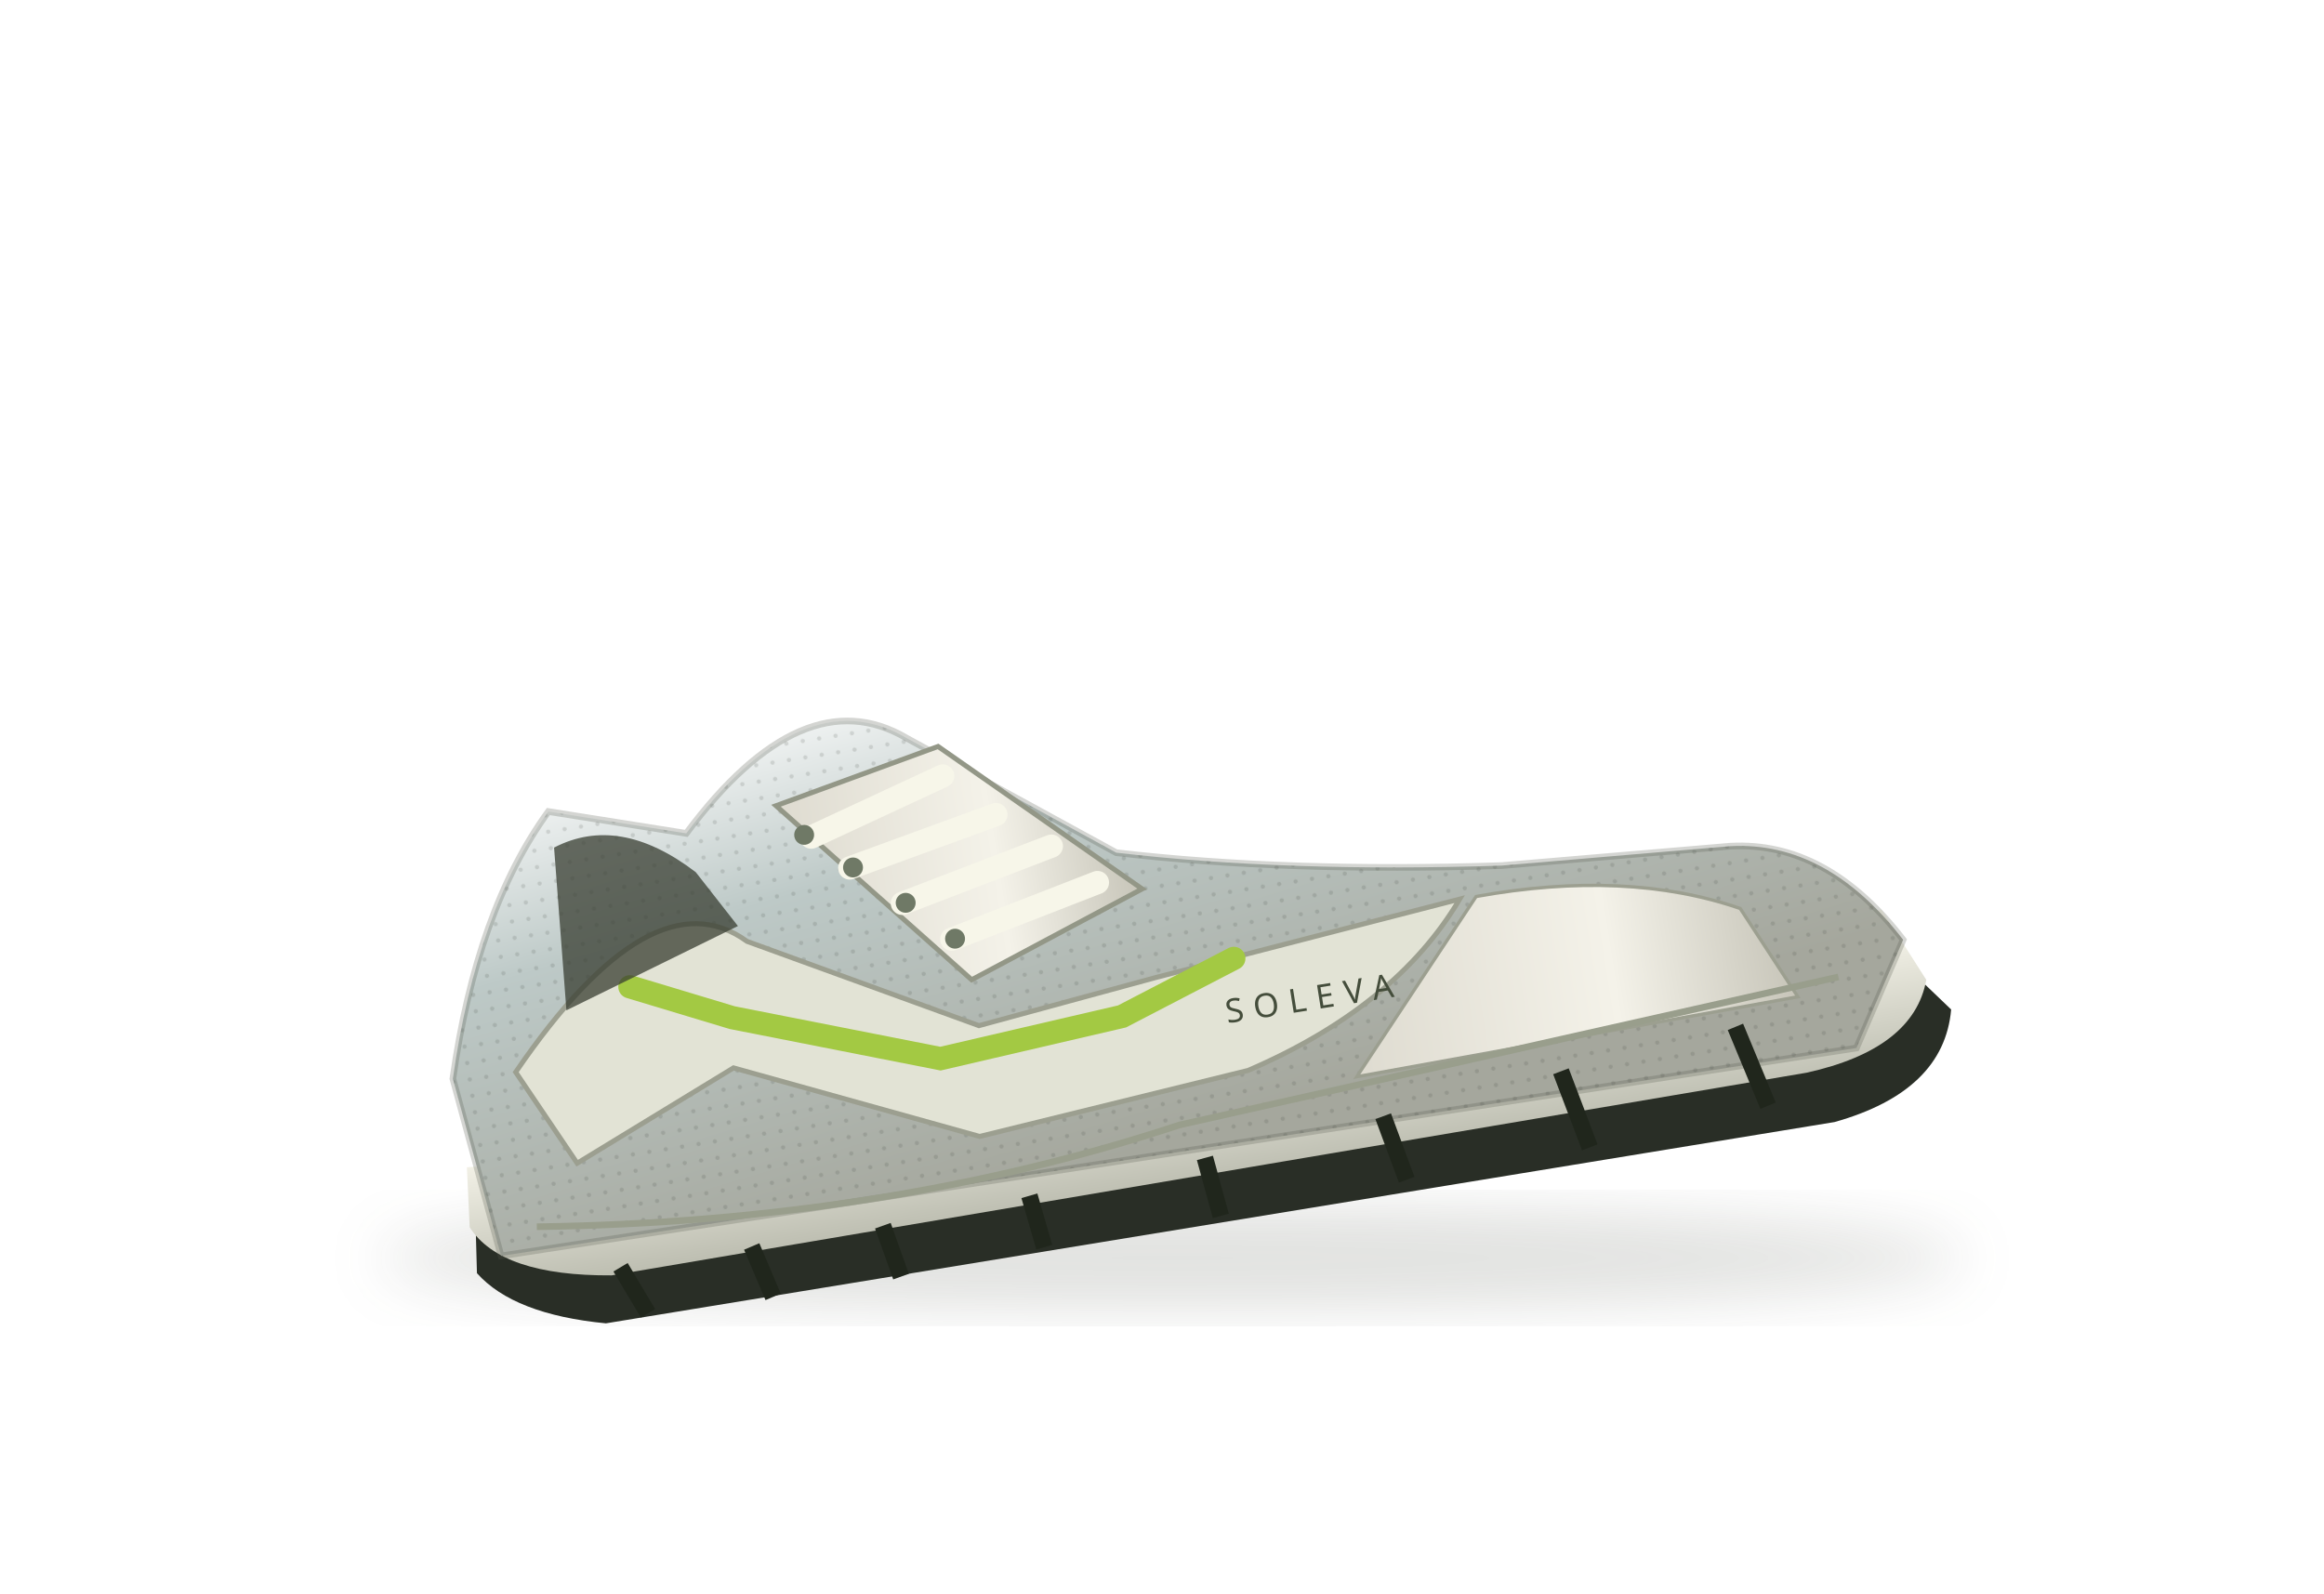
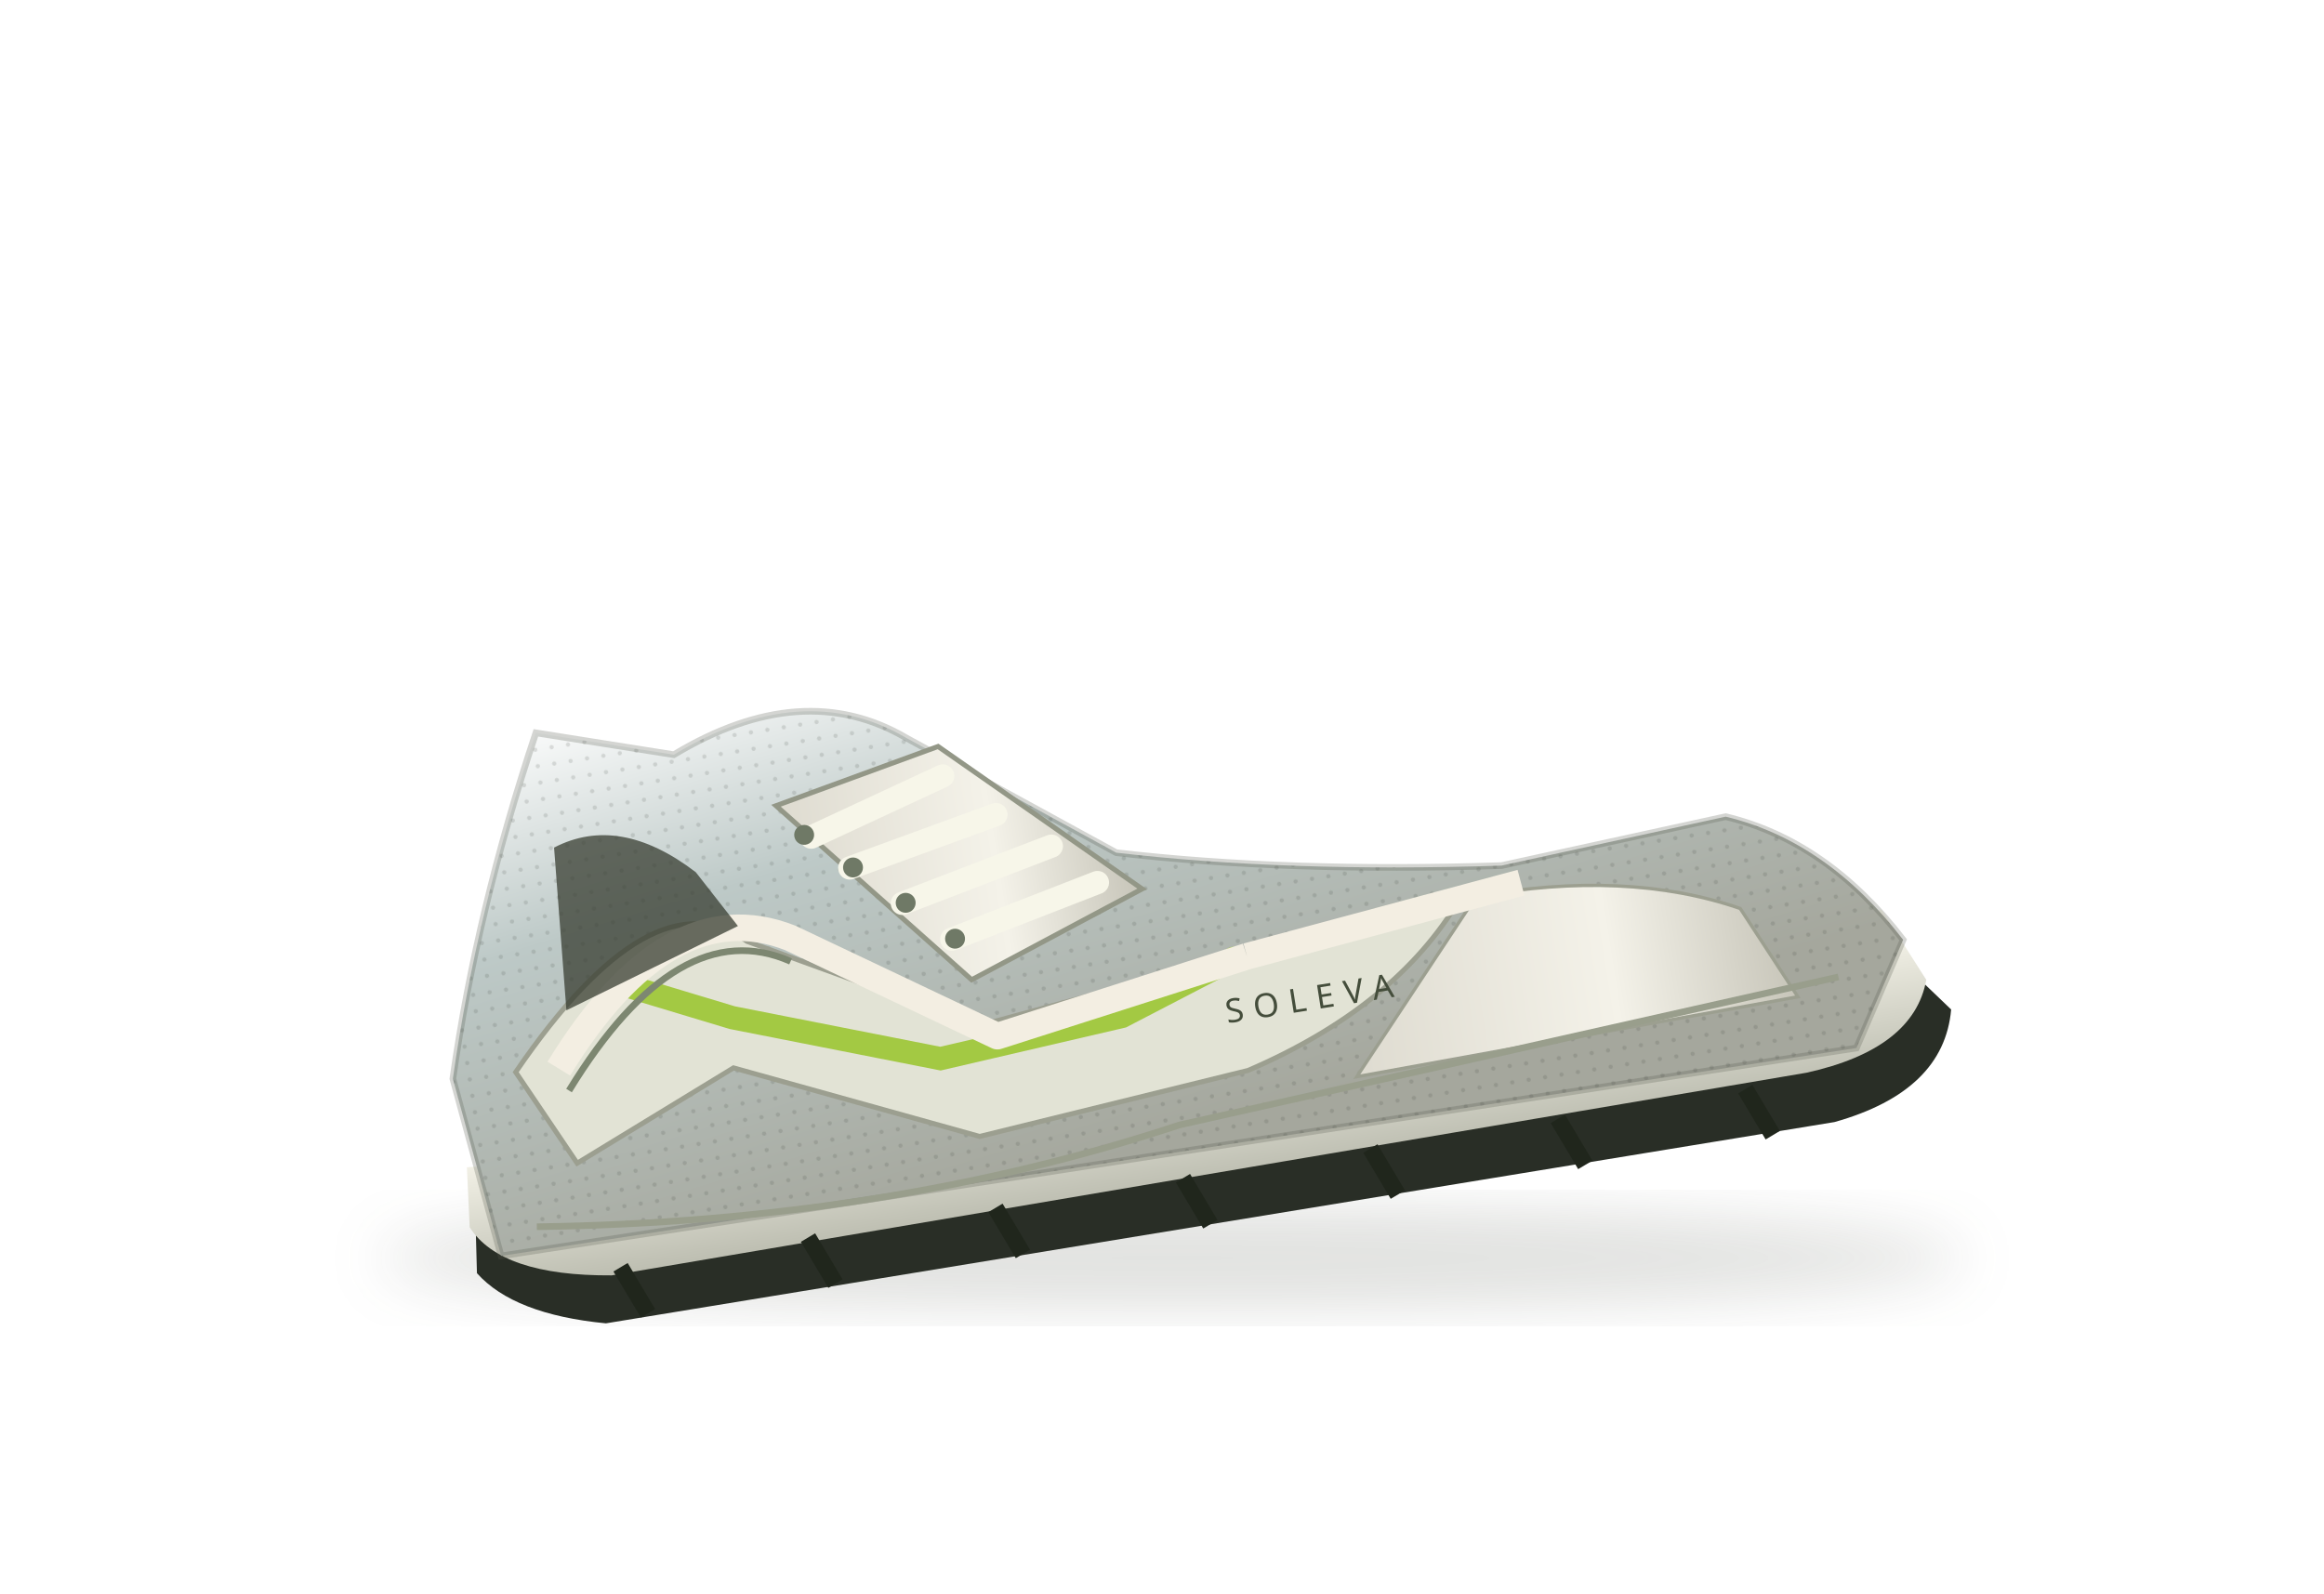
<svg xmlns="http://www.w3.org/2000/svg" viewBox="0 0 700 480">
  <defs>
    <linearGradient id="u" x1="0" y1="0" x2="0.4" y2="1">
      <stop stop-color="#ffffff" />
      <stop offset=".38" stop-color="#bdc9c7" />
      <stop offset="1" stop-color="#a5a79d" />
    </linearGradient>
    <linearGradient id="s" x2="0" y2="1">
      <stop stop-color="#fffdf3" />
      <stop offset="1" stop-color="#bdbeb1" />
    </linearGradient>
    <linearGradient id="p">
      <stop stop-color="#dedbd0" />
      <stop offset=".6" stop-color="#f4f2e9" />
      <stop offset="1" stop-color="#c7c5b9" />
    </linearGradient>
    <pattern id="mesh" width="5" height="5" patternUnits="userSpaceOnUse">
      <circle cx="2" cy="2" r=".65" fill="#343830" opacity=".2" />
    </pattern>
    <filter id="blur">
      <feGaussianBlur stdDeviation="9" />
    </filter>
  </defs>
  <ellipse cx="353" cy="379" rx="239" ry="17" fill="#3b4032" opacity=".15" filter="url(#blur)" />
  <g transform="rotate(-9 350 280)">
    <path d="M133 327 Q252 343 344 335 L562 316 L581 341 Q575 365 541 369 L166 371 Q139 364 130 350Z" fill="#292e26" />
    <path d="M132 318 Q240 329 337 320 L565 308 L575 331 Q568 351 535 353 L170 357 Q137 352 130 336Z" fill="url(#s)" />
-     <path d="M132 291 Q147 242 173 216 L213 229 Q255 188 283 211 L340 255 Q390 269 454 277 L523 282 Q552 285 570 318 L551 348 L138 346 Z" fill="url(#u)" stroke="#555b4c" stroke-opacity=".25" stroke-width="2" />
-     <path d="M132 291 Q147 242 173 216 L213 229 Q255 188 283 211 L340 255 Q390 269 454 277 L523 282 Q552 285 570 318 L551 348 L138 346 Z" fill="url(#mesh)" opacity=".7" />
+     <path d="M132 291 Q147 242 173 192 L213 205 Q255 188 283 211 L340 255 Q390 269 454 277 L523 273 Q552 285 570 318 L551 348 L138 346 Z" fill="url(#u)" stroke="#555b4c" stroke-opacity=".25" stroke-width="2" />
+     <path d="M132 291 Q147 242 173 192 L213 205 Q255 188 283 211 L340 255 Q390 269 454 277 L523 273 Q552 285 570 318 L551 348 L138 346 Z" fill="url(#mesh)" opacity=".7" />
    <path d="M151 292 Q201 239 226 264 L291 300 L346 294 L440 285 Q416 314 369 326 L286 333 L216 301 L165 322Z" fill="#e2e3d5" stroke="#9c9f90" stroke-width="1.5" />
    <path d="M189 272L218 286 L278 308 L334 304 L370 292" fill="none" stroke="#a3c943" stroke-width="7" stroke-linecap="round" />
    <path d="M445 285 Q491 284 523 301L536 330 L401 333Z" fill="url(#p)" stroke="#9c9f90" stroke-width="1" />
+     <path d="M164 293Q205 245 239 265L296 304L374 292M374 292L459 283" fill="none" stroke="#f3eee2" stroke-width="8" stroke-linejoin="round" />
+     <path d="M166 300Q207 252 238 272" fill="none" stroke="#7d8771" stroke-width="2" />
    <path d="M173 227Q194 220 214 241L224 259L169 276Z" fill="#383d32" opacity=".75" />
    <path d="M241 225L292 215L346 267L291 286Z" fill="url(#p)" stroke="#939787" stroke-width="1.5" />
    <g stroke="#f7f6e9" stroke-width="7" stroke-linecap="round">
      <path d="M250 236L292 224M260 247L306 238M274 260L321 250M287 273L333 263" />
    </g>
    <g fill="#6f7966">
      <circle cx="248" cy="235" r="3" />
      <circle cx="261" cy="247" r="3" />
      <circle cx="275" cy="260" r="3" />
      <circle cx="288" cy="273" r="3" />
    </g>
    <path d="M150 339Q254 354 346 339L549 326" fill="none" stroke="#999e8c" stroke-width="2" />
-     <g stroke="#20261c" stroke-width="5">
-       <path d="M173 355L179 370M213 355L217 371M253 355L256 371M298 353L300 369M352 350L354 368M407 346L411 366M462 341L467 365M516 336L522 361" />
-     </g>
+     <path d="M173 355L179 370" stroke="#20261c" stroke-width="5" />
+     <path d="M230.167 355L236.167 370" stroke="#20261c" stroke-width="5" />
+     <path d="M287.333 355L293.333 370" stroke="#20261c" stroke-width="5" />
+     <path d="M344.5 355L350.5 370" stroke="#20261c" stroke-width="5" />
+     <path d="M401.667 355L407.667 370" stroke="#20261c" stroke-width="5" />
+     <path d="M458.833 355L464.833 370" stroke="#20261c" stroke-width="5" />
+     <path d="M516 355L522 370" stroke="#20261c" stroke-width="5" />
    <text x="365" y="311" fill="#444d3b" font-family="sans-serif" font-size="10" letter-spacing="3">SOLEVA</text>
  </g>
</svg>
